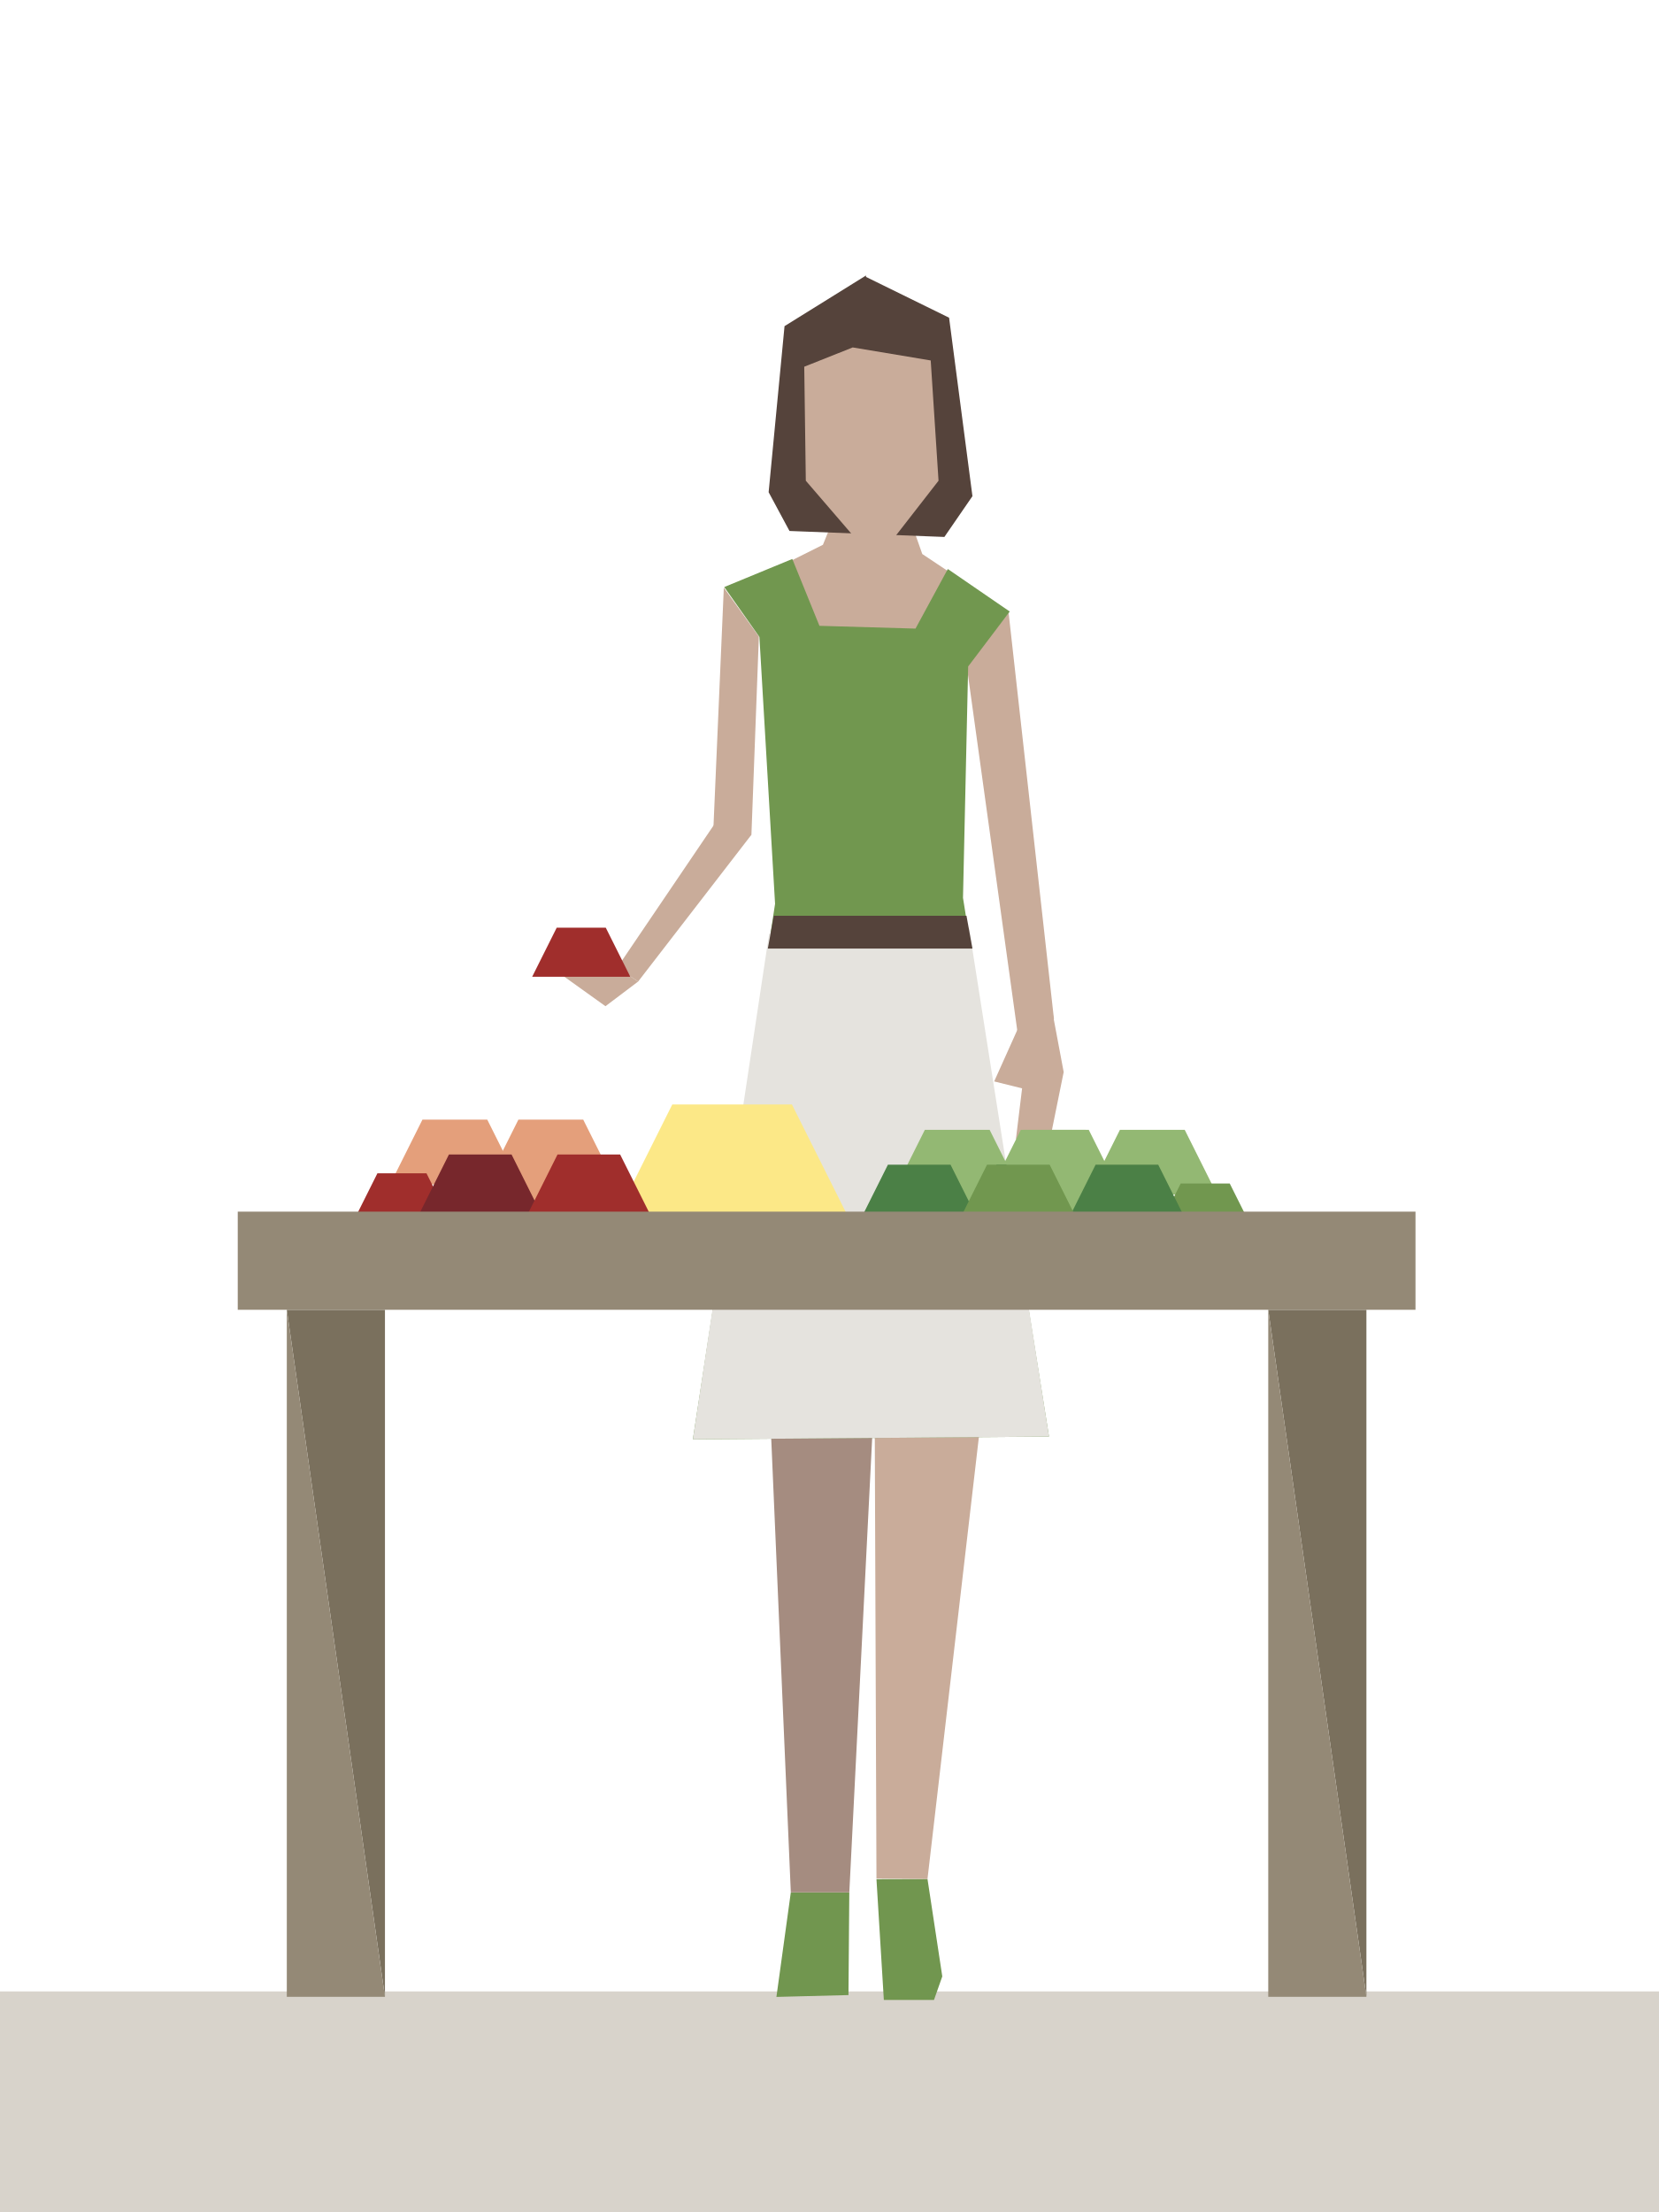
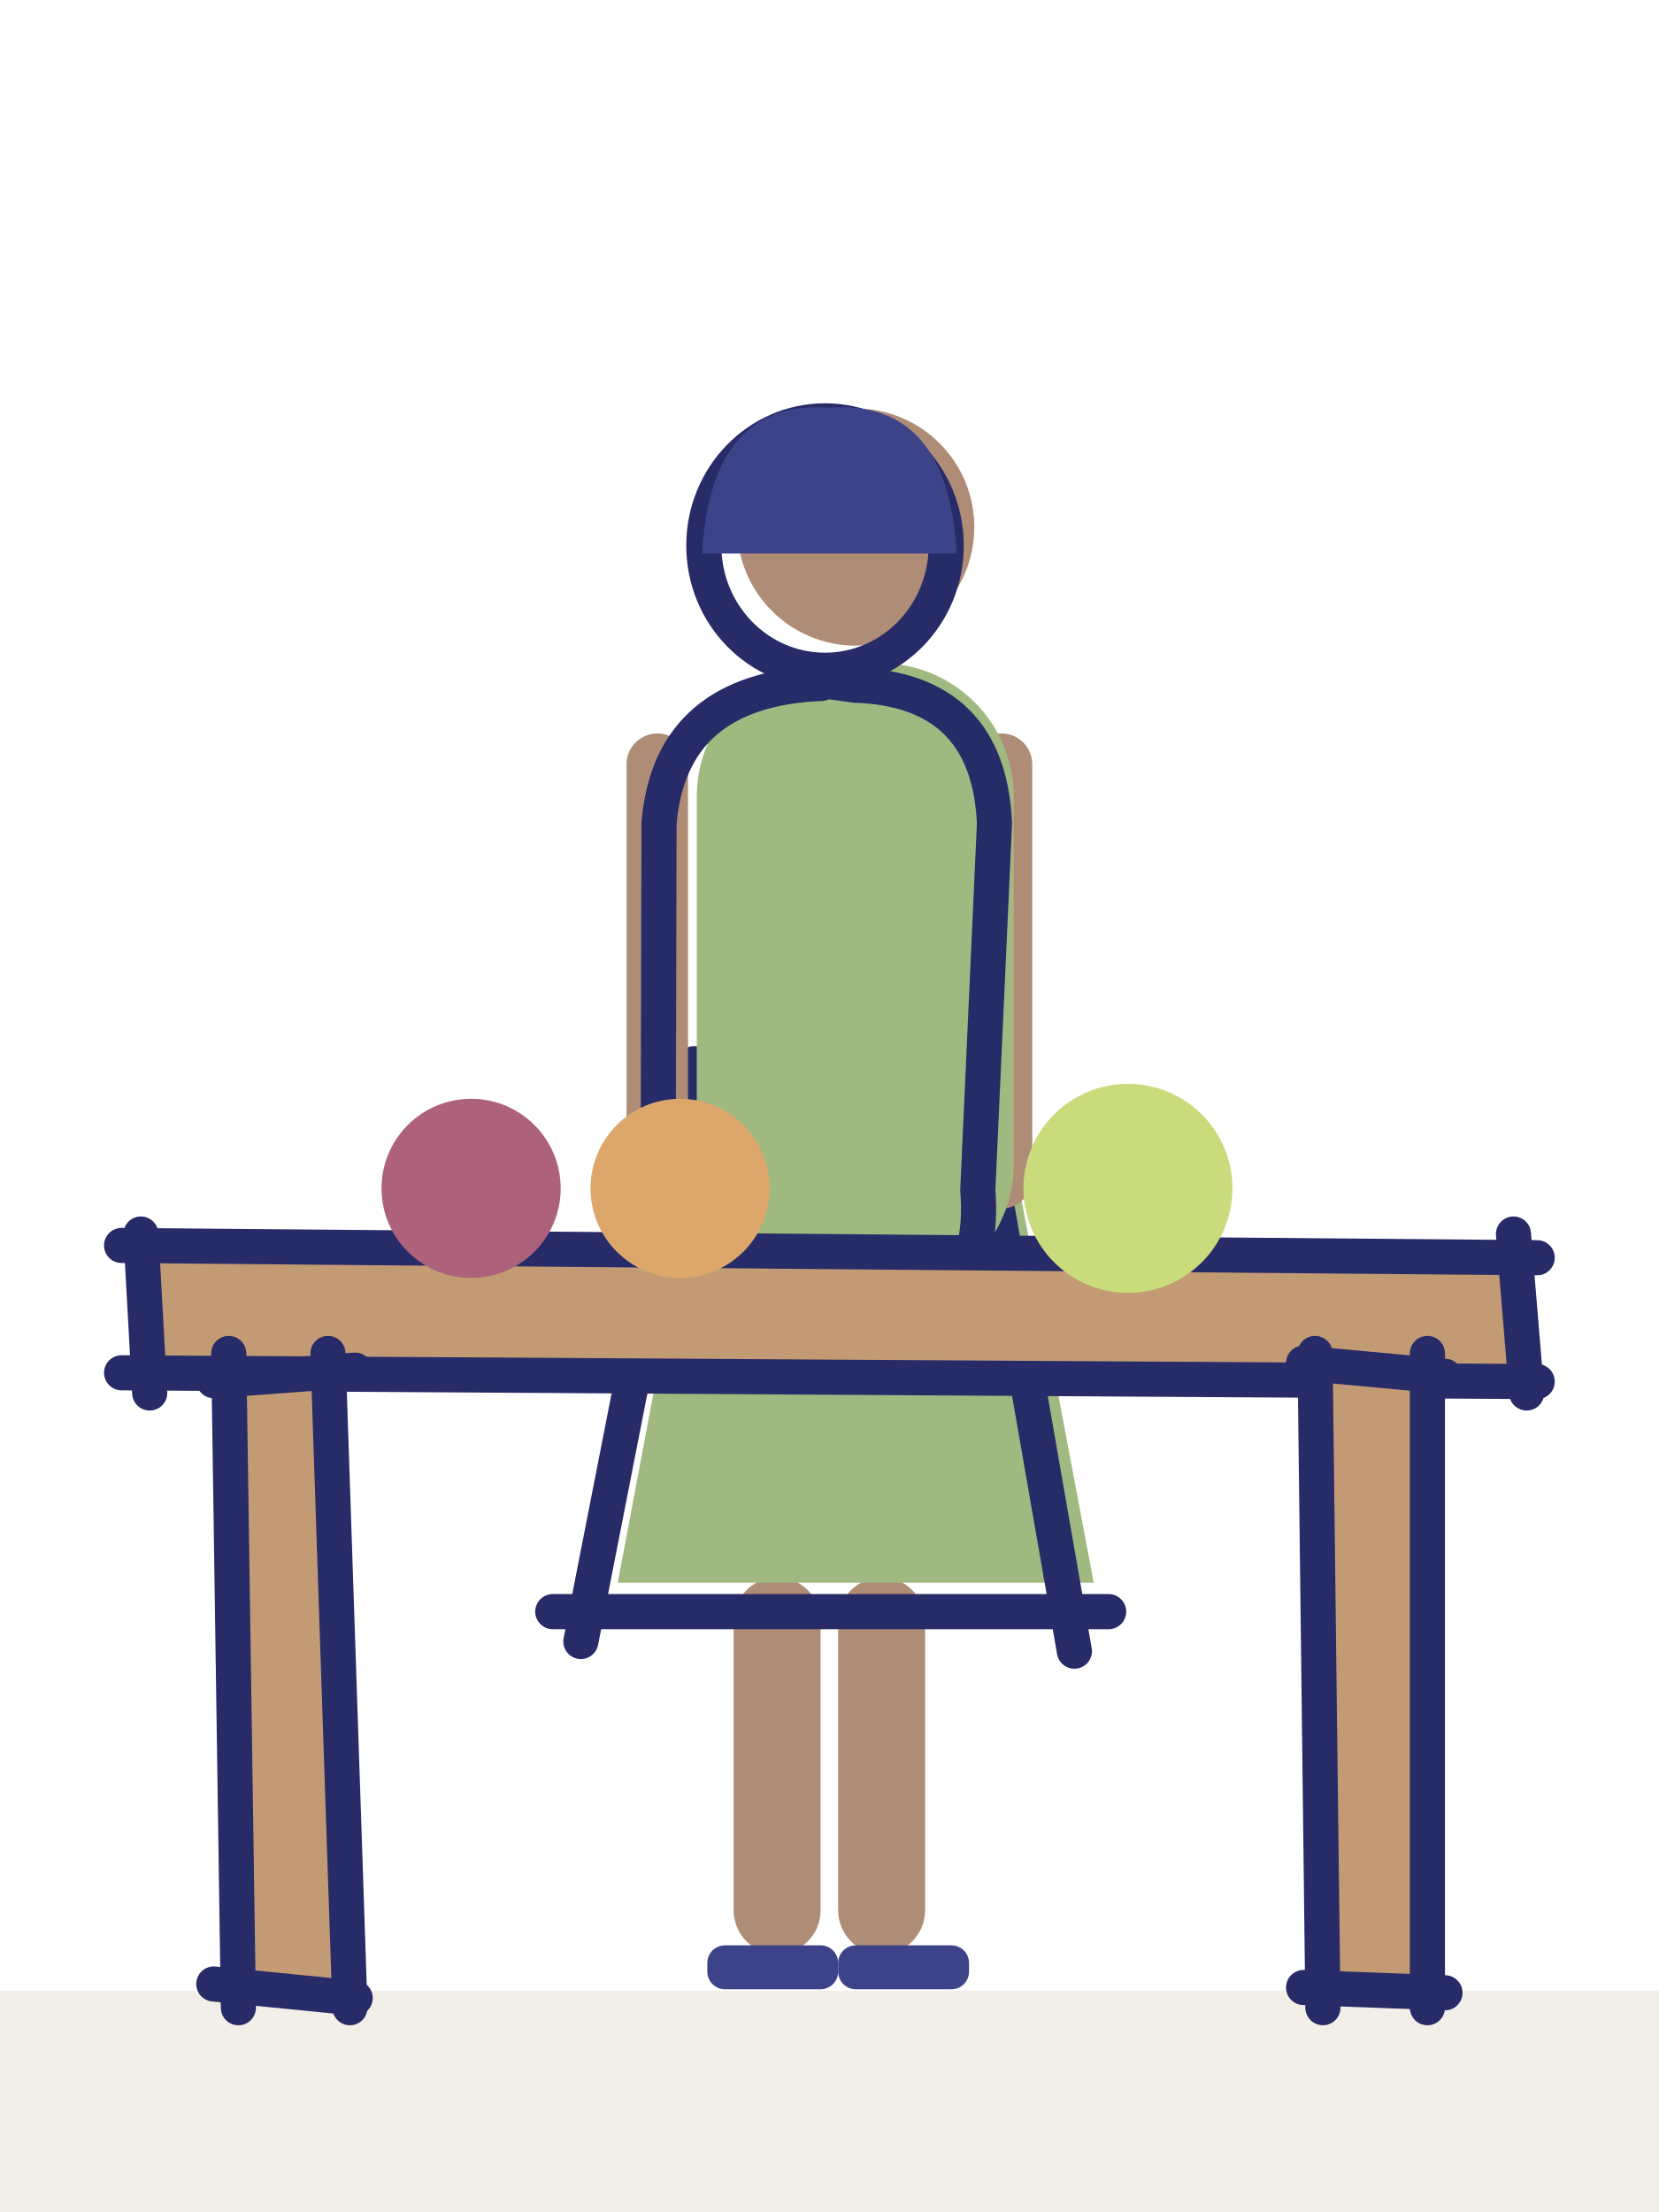
- <svg xmlns="http://www.w3.org/2000/svg" clip-rule="evenodd" fill-rule="evenodd" stroke-linejoin="round" stroke-miterlimit="2" viewBox="0 0 60 80">
-   <path d="m-.468.582h241.376v117.496h-241.376z" fill="#d8d3cb" transform="matrix(.248575 0 0 .0678962 .116218 71.9829)" />
-   <g fill-rule="nonzero">
-     <path d="m0-6.076-2.722-1.814-1.979-5.608-4.569 1.303-1.45 3.562-3.133 1.568 6.633 14.487z" fill="#c9ac9a" transform="matrix(.4493108 0 0 .4493108 34.57861 23.58196)" />
-     <path d="m0-12.067.996 5.3-1.372 6.767-2.47-1.386.707-5.82-.163 1.764-2.297-.571 1.938-4.311z" fill="#c9ac9a" transform="matrix(.4493108 0 0 .4493108 38.0221 41.81273)" />
-     <path d="m-2.15-6.539h8.493l-.938 5.725-8.198-1.061z" fill="#71964f" transform="matrix(-.06131217 .4451078 .4451078 .06131217 31.37969 69.79877)" />
-     <path d="m0-9.715.595 9.727h4.035l.669-1.897-1.191-7.842z" fill="#71964f" transform="matrix(.4493108 0 0 .4493108 31.69821 72.32623)" />
-     <path d="m-9.484-14.377h29.823l-.687 3.052-32.908.875z" fill="#c9ac9a" transform="matrix(.06169391 .4450547 .4450547 -.06169391 41.94607 27.41274)" />
-     <path d="m0-45.243.171 45.208 4.108.035 5.261-45.243" fill="#c9ac9a" transform="matrix(.4493108 0 0 .4493108 31.62151 67.95554)" />
-     <path d="m0-62.05 1.1 18.616-2.185 43.434h-4.709l-1.865-43.22z" fill="#a58c80" transform="matrix(.4493108 0 0 .4493108 31.20414 68.44058)" />
-     <path d="m0 22.275.964-22.275 2.822 3.932-.6 15.958" fill="#c9ac9a" transform="matrix(.4493108 0 0 .4493108 25.74456 21.25311)" />
-     <path d="m0-66.347 5.476-2.259 2.185 5.381 7.732.224 2.601-4.796 4.984 3.422-3.347 4.422-.415 18.626 6.922 43.362-28.665.224 6.616-43.106-1.261-21.485z" fill="#71974f" transform="matrix(.4493108 0 0 .4493108 26.19422 51.04129)" />
-     <path d="m0 14.485-1.88-14.366-6.691-3.285.008-.116-6.563 4.081-1.279 13.367 1.678 3.12 12.468.481z" fill="#55433b" transform="matrix(.4493108 0 0 .4493108 35.16975 11.43659)" />
-     <path d="m-27.007-9.598h41.465l-4.233-28.352-39.257 12.386z" fill="#e5e3de" transform="matrix(.06980591 .4438553 .4438553 -.06980591 41.19002 44.86839)" />
-     <path d="m-16.469 2.641h16.469l-.48-2.641h-15.509z" fill="#55433b" transform="matrix(-.4493108 0 0 .4493108 27.77006 33.1198)" />
-     <path d="m0 15.254h3.268l3.52-4.525-.629-9.681-6.278-1.048-3.902 1.552.126 9.177z" fill="#c9ac9a" transform="matrix(.4493108 0 0 .4493108 30.89334 12.56553)" />
-     <path d="m0-12.784-7.9 11.658 1.679 1.126 9.119-11.816" fill="#c9ac9a" transform="matrix(.4493108 0 0 .4493108 25.87401 35.49903)" />
-     <path d="m-5.91 1.996h3.293l1.449-4.638-1.454-.349-2.626 3.077" fill="#c9ac9a" transform="matrix(-.3586455 .2706549 .2706549 .3586455 20.41881 36.38314)" />
-     <path d="m.417 4.625h4.416l1.767-3.533-2.65-3.533z" fill="#a02e2c" transform="matrix(.2009378 -.4018749 -.4018749 -.2009378 21.02145 36.42312)" />
-     <path d="m0-55.3h7.9v55.3z" fill="#7a705d" transform="matrix(.4493108 0 0 .4493108 10.37279 72.21691)" />
-     <path d="m0-55.3 7.9 55.3h-7.9z" fill="#948976" transform="matrix(.4493108 0 0 .4493108 10.37279 72.21691)" />
-     <path d="m0-55.3h7.9v55.3z" fill="#7a705d" transform="matrix(.4493108 0 0 .4493108 45.86816 72.21691)" />
-     <path d="m0-55.3 7.9 55.3h-7.9z" fill="#948976" transform="matrix(.4493108 0 0 .4493108 45.86816 72.21691)" />
-     <path d="m2.184-9.249h8.832l-7.066 14.131-5.299-7.066z" fill="#fce887" transform="matrix(-.2449947 .4899893 .4899893 .2449947 29.38107 41.14053)" />
-     <path d="m.417 4.625h4.416l1.767-3.533-2.65-3.533-1.063-.475-3.565 7.002z" fill="#e49f7b" transform="matrix(.2653198 -.5306395 -.5306395 -.2653198 19.92106 44.28365)" />
-     <path d="m.417 4.625h4.416l1.767-3.533-2.65-3.533z" fill="#e49f7b" transform="matrix(.2653198 -.5306395 -.5306395 -.2653198 16.45043 44.28365)" />
-     <path d="m.417 4.625h4.416l1.767-3.533-2.65-3.533z" fill="#a02e2c" transform="matrix(.2009378 -.4018749 -.4018749 -.2009378 14.53714 45.30539)" />
-     <path d="m.417 4.625h4.416l1.767-3.533-2.65-3.533z" fill="#77272c" transform="matrix(.2563746 -.5127485 -.5127485 -.2563746 17.36886 45.41719)" />
-     <path d="m.417 4.625h4.416l1.767-3.533-2.65-3.533z" fill="#a02e2c" transform="matrix(.2563746 -.5127485 -.5127485 -.2563746 21.29577 45.41719)" />
-     <path d="m.417 4.625h4.416l1.767-3.533-2.65-3.533-1.063-.475-3.565 7.002z" fill="#93b873" transform="matrix(-.2653198 -.5306395 .5306395 -.2653198 34.61977 44.65333)" />
-     <path d="m.417 4.625h4.416l1.767-3.533-2.65-3.533z" fill="#93b873" transform="matrix(-.2653198 -.5306395 .5306395 -.2653198 38.0904 44.65333)" />
-     <path d="m.417 4.625h4.416l1.767-3.533-2.65-3.533z" fill="#71974f" transform="matrix(-.2009378 -.4018749 .4018749 -.2009378 40.00368 45.67507)" />
-     <path d="m.417 4.625h4.416l1.767-3.533-2.65-3.533z" fill="#4b8046" transform="matrix(-.2563746 -.5127485 .5127485 -.2563746 37.17196 45.78687)" />
-     <path d="m.417 4.625h4.416l1.767-3.533-2.65-3.533z" fill="#4b8046" transform="matrix(-.2563746 -.5127485 .5127485 -.2563746 33.24506 45.78687)" />
-     <path d="m.417 4.625h4.416l1.767-3.533-2.65-3.533-1.063-.475-3.565 7.002z" fill="#93b873" transform="matrix(-.2653198 -.5306395 .5306395 -.2653198 38.20435 44.65333)" />
-     <path d="m.417 4.625h4.416l1.767-3.533-2.65-3.533z" fill="#93b873" transform="matrix(-.2653198 -.5306395 .5306395 -.2653198 41.67498 44.65333)" />
-     <path d="m.417 4.625h4.416l1.767-3.533-2.65-3.533z" fill="#71974f" transform="matrix(-.2009378 -.4018749 .4018749 -.2009378 43.58826 45.67507)" />
-     <path d="m.417 4.625h4.416l1.767-3.533-2.65-3.533z" fill="#4b8046" transform="matrix(-.2563746 -.5127485 .5127485 -.2563746 40.75654 45.78687)" />
-     <path d="m.417 4.625h4.416l1.767-3.533-2.65-3.533z" fill="#71974f" transform="matrix(-.2563746 -.5127485 .5127485 -.2563746 36.82964 45.78687)" />
+ <svg xmlns="http://www.w3.org/2000/svg" viewBox="0 0 60 80" fill-rule="evenodd" clip-rule="evenodd" stroke-linejoin="round" stroke-miterlimit="2">
+   <rect x="0" y="72" width="60" height="8" fill="#F1EFE7" />
+   <g transform="translate(3 11.6) scale(0.3176)">
+     <g transform="translate(85 190)">
+       <rect x="-10.9" y="-46.9" width="9.9" height="42.9" rx="5" fill="#AF8C76" />
+       <rect x="1" y="-46.9" width="9.9" height="42.9" rx="5" fill="#AF8C76" />
+       <polygon points="-13.2,-104.1 19.2,-104.1 30.1,-46.3 -24.1,-46.3" fill="#A0B980" />
+       <path d="M-20.5 -100.8L21 -101.4M16.2 -105.6L27.9 -38.5M31.8 -43L-31.5 -43M-28.3 -39.6L-15.4 -105.4" fill="none" stroke="#272B67" stroke-width="4" stroke-linecap="round" stroke-linejoin="round" />
+       <rect x="-13.9" y="-5" width="14.9" height="5" rx="2" fill="#3D4388" />
+       <rect x="1" y="-5" width="14.9" height="5" rx="2" fill="#3D4388" />
+       <rect x="-23.1" y="-143" width="7" height="54.1" rx="3.5" fill="#AF8C76" />
+       <rect x="16.1" y="-143" width="7" height="54.1" rx="3.5" fill="#AF8C76" />
+       <rect x="-15.1" y="-151" width="36.1" height="72.2" rx="15.2" fill="#A0B980" />
+       <path d="M-2.9 -149.3L2.9 -148.5Q18.1 -148 18.8 -132.8L16.9 -91Q18.1 -75.8 2.9 -75.1L-2.9 -75Q-18.1 -75.8 -19.5 -91L-19.4 -132.8Q-18.1 -148 -0.9 -148.7" fill="none" stroke="#272B67" stroke-width="4" stroke-linecap="round" stroke-linejoin="round" />
+       <circle cx="3" cy="-166.5" r="13.5" fill="#AF8C76" />
+       <ellipse cx="-0.5" cy="-164.4" rx="13.8" ry="14.2" fill="none" stroke="#272B67" stroke-width="4" />
+       <path d="M-14.5 -163.5Q-13.5 -181.1 0 -180.1Q13.5 -181.1 14.5 -163.5Z" fill="#3D4388" />
+     </g>
+     <rect x="6.8" y="106.4" width="156.4" height="13.3" rx="3" fill="#C29B75" />
+     <path d="M4.4 105.3L165.6 106.7M162.9 104L164.4 122.1M165.6 120.8L4.4 119.8M7.6 122.1L6.6 104" fill="none" stroke="#272B67" stroke-width="4" stroke-linecap="round" stroke-linejoin="round" />
+     <rect x="17" y="119.7" width="11.9" height="70.3" fill="#C29B75" />
+     <path d="M14.9 120.7L31 119.5M27.9 117.6L30.4 192.1M31 191L14.9 189.4M17.7 192.1L16.6 117.6" fill="none" stroke="#272B67" stroke-width="4" stroke-linecap="round" stroke-linejoin="round" />
+     <rect x="141.1" y="119.7" width="11.9" height="70.3" fill="#C29B75" />
+     <path d="M139 118.7L155.1 120.2M153.1 117.6L153.1 192.1M155.1 190.4L139 189.8M141.2 192.1L140.3 117.6" fill="none" stroke="#272B67" stroke-width="4" stroke-linecap="round" stroke-linejoin="round" />
+     <circle cx="44.2" cy="98.8" r="10.2" fill="#AE617A" />
+     <circle cx="68" cy="98.8" r="10.2" fill="#DDA76C" />
+     <circle cx="119" cy="98.8" r="11.9" fill="#CADB7B" />
  </g>
-   <path d="m1106 462.405h94.8v7.9h-94.8z" fill="#948976" transform="matrix(-.4493108 0 0 .4493108 548.1311 -163.9429)" />
</svg>
